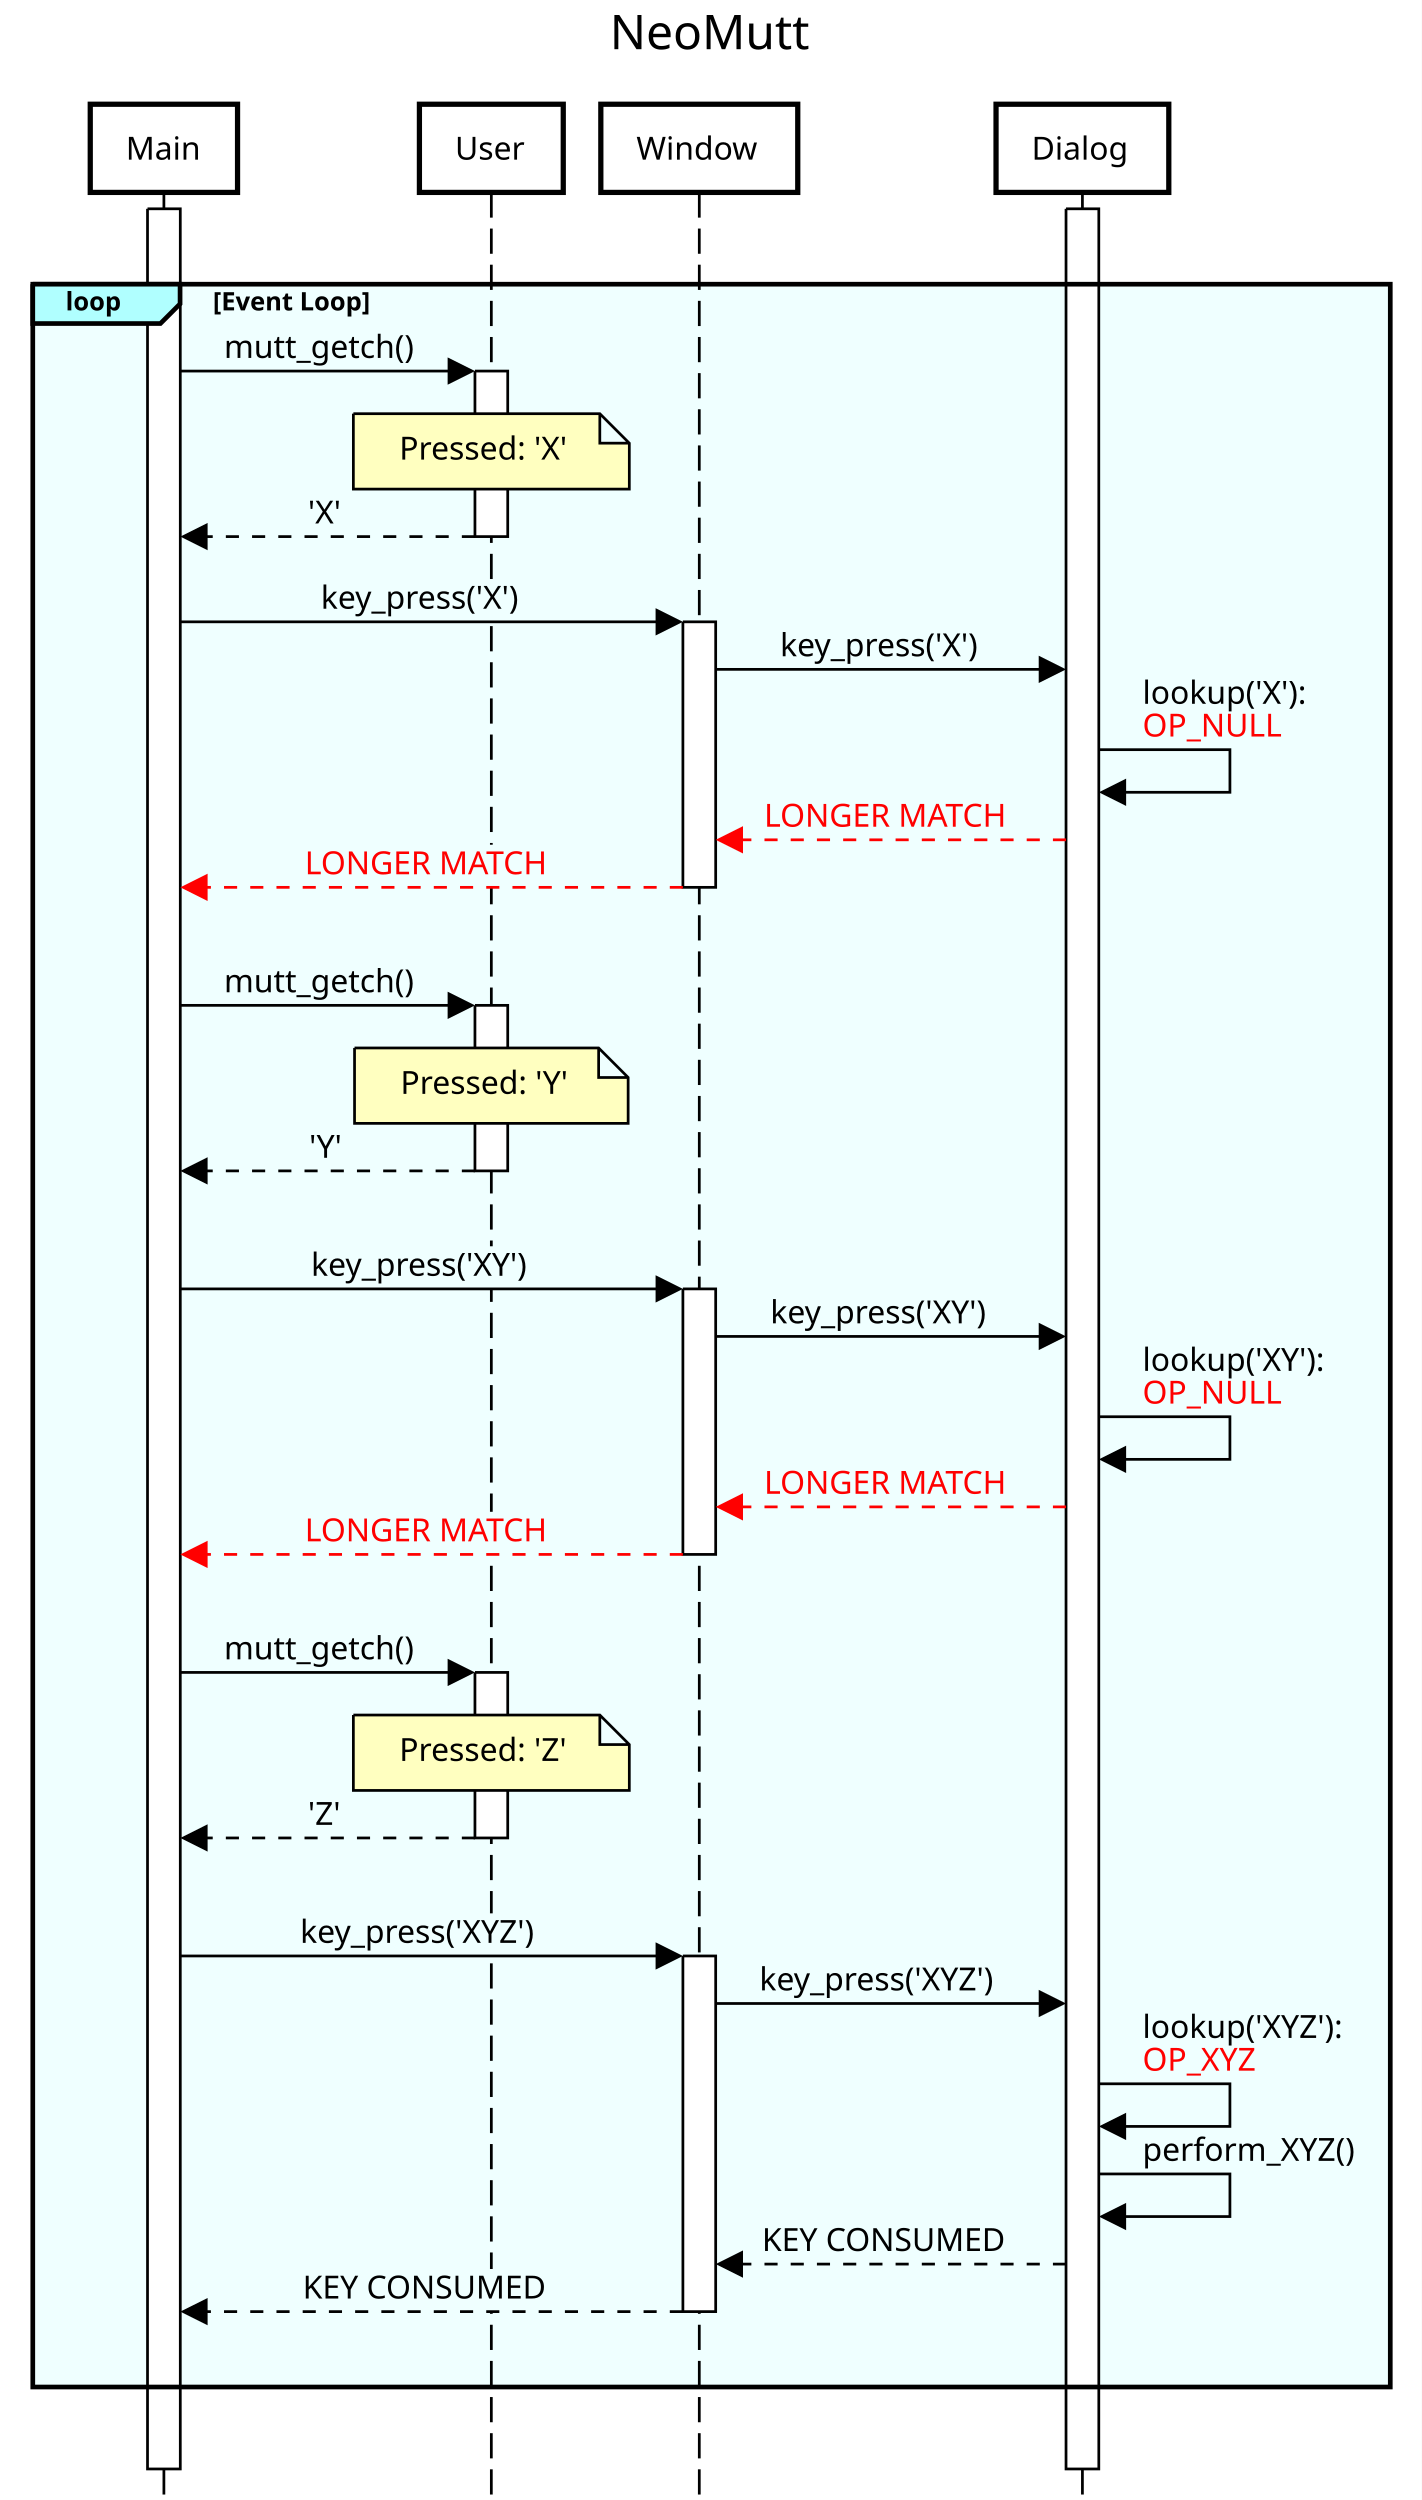
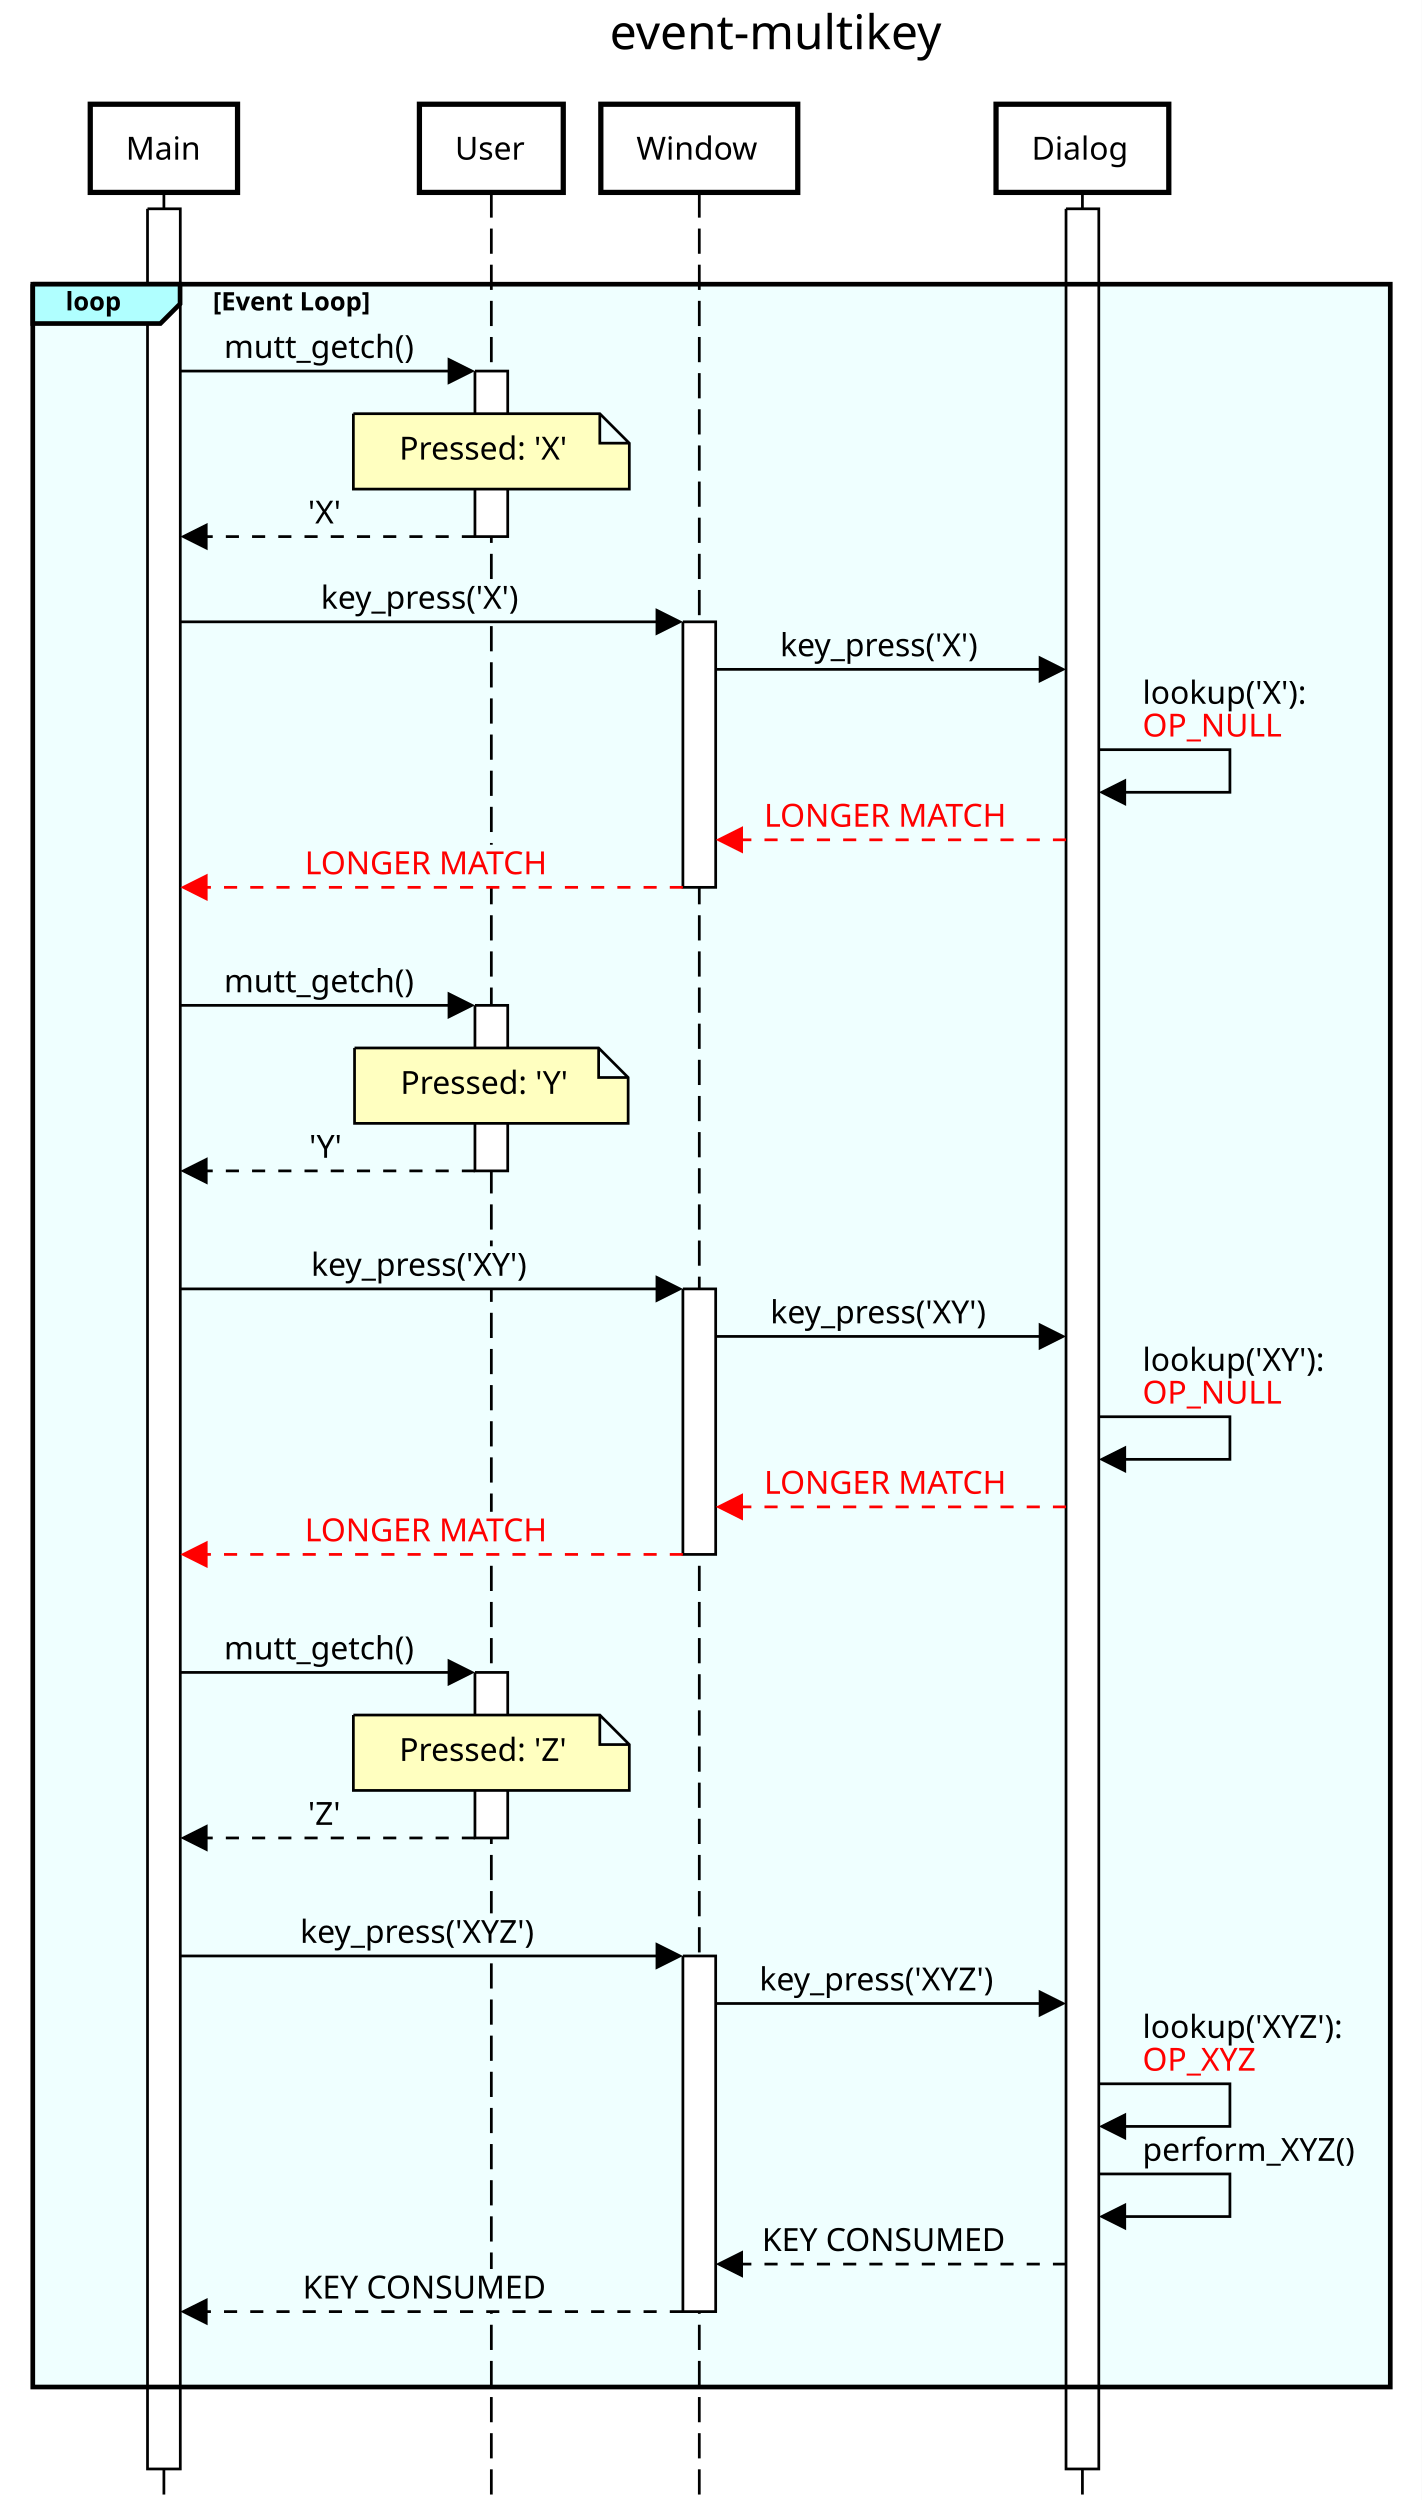
<svg xmlns="http://www.w3.org/2000/svg" version="1.1" width="654" height="1150">
  <defs />
  <g>
    <g />
    <g />
    <g />
    <g />
    <g />
    <g />
    <g />
    <g />
    <g />
    <g />
    <g />
    <g />
    <g />
    <g />
    <g />
    <g />
    <g />
    <g />
    <g />
    <g />
    <g />
    <g />
    <g />
    <g />
    <g />
    <g />
    <g />
    <g />
    <g />
    <g />
    <g />
    <g />
    <g>
      <rect fill="white" stroke="none" x="0" y="0" width="654" height="1150" />
    </g>
    <g>
-       <text fill="black" stroke="none" font-family="sans-serif" font-size="16.5pt" font-style="normal" font-weight="normal" text-decoration="normal" x="280.479" y="22.618" text-anchor="start" dominant-baseline="alphabetic" xml:space="preserve">NeoMutt</text>
+       <text fill="black" stroke="none" font-family="sans-serif" font-size="16.5pt" font-style="normal" font-weight="normal" text-decoration="normal" x="280.479" y="22.618" text-anchor="start" dominant-baseline="alphabetic" xml:space="preserve">event-multikey</text>
    </g>
    <g>
      <rect fill="rgb(239,255,255)" stroke="none" x="15.079" y="130.732" width="624.45" height="967.295" />
    </g>
    <g>
      <path fill="none" stroke="black" paint-order="fill stroke markers" d=" M 75.393 88.512 L 75.393 1150.803" stroke-miterlimit="10" stroke-width="1.257" stroke-dasharray="11.599,5.026" />
      <path fill="none" stroke="black" paint-order="fill stroke markers" d=" M 226.015 88.512 L 226.015 1150.803" stroke-miterlimit="10" stroke-width="1.257" stroke-dasharray="11.599,5.026" />
      <path fill="none" stroke="black" paint-order="fill stroke markers" d=" M 321.673 88.512 L 321.673 1150.803" stroke-miterlimit="10" stroke-width="1.257" stroke-dasharray="11.599,5.026" />
      <path fill="none" stroke="black" paint-order="fill stroke markers" d=" M 497.912 88.512 L 497.912 1150.803" stroke-miterlimit="10" stroke-width="1.257" stroke-dasharray="11.599,5.026" />
    </g>
    <g>
      <path fill="none" stroke="none" />
      <g>
        <path fill="white" stroke="black" paint-order="fill stroke markers" d=" M 41.516 47.95 L 109.27 47.95 L 109.27 88.512 L 41.516 88.512 L 41.516 47.95 Z" stroke-miterlimit="10" stroke-width="2.413" stroke-dasharray="" />
      </g>
      <g>
        <text fill="black" stroke="none" font-family="sans-serif" font-size="11pt" font-style="normal" font-weight="normal" text-decoration="normal" x="57.877" y="73.433" text-anchor="start" dominant-baseline="alphabetic" xml:space="preserve">Main</text>
      </g>
      <path fill="none" stroke="none" />
      <g>
        <path fill="white" stroke="black" paint-order="fill stroke markers" d=" M 192.93 47.95 L 259.1 47.95 L 259.1 88.512 L 192.93 88.512 L 192.93 47.95 Z" stroke-miterlimit="10" stroke-width="2.413" stroke-dasharray="" />
      </g>
      <g>
        <text fill="black" stroke="none" font-family="sans-serif" font-size="11pt" font-style="normal" font-weight="normal" text-decoration="normal" x="209.29" y="73.433" text-anchor="start" dominant-baseline="alphabetic" xml:space="preserve">User</text>
      </g>
      <path fill="none" stroke="none" />
      <g>
        <path fill="white" stroke="black" paint-order="fill stroke markers" d=" M 276.38 47.95 L 366.967 47.95 L 366.967 88.512 L 276.38 88.512 L 276.38 47.95 Z" stroke-miterlimit="10" stroke-width="2.413" stroke-dasharray="" />
      </g>
      <g>
        <text fill="black" stroke="none" font-family="sans-serif" font-size="11pt" font-style="normal" font-weight="normal" text-decoration="normal" x="292.74" y="73.433" text-anchor="start" dominant-baseline="alphabetic" xml:space="preserve">Window</text>
      </g>
      <path fill="none" stroke="none" />
      <g>
        <path fill="white" stroke="black" paint-order="fill stroke markers" d=" M 458.177 47.95 L 537.647 47.95 L 537.647 88.512 L 458.177 88.512 L 458.177 47.95 Z" stroke-miterlimit="10" stroke-width="2.413" stroke-dasharray="" />
      </g>
      <g>
        <text fill="black" stroke="none" font-family="sans-serif" font-size="11pt" font-style="normal" font-weight="normal" text-decoration="normal" x="474.537" y="73.433" text-anchor="start" dominant-baseline="alphabetic" xml:space="preserve">Dialog</text>
      </g>
    </g>
    <g>
      <path fill="white" stroke="black" paint-order="fill stroke markers" d=" M 67.854 96.051 L 82.933 96.051 L 82.933 1135.724 L 67.854 1135.724 L 67.854 96.051" stroke-miterlimit="10" stroke-width="1.257" stroke-dasharray="" />
      <path fill="white" stroke="black" paint-order="fill stroke markers" d=" M 490.373 96.051 L 505.451 96.051 L 505.451 1135.724 L 490.373 1135.724 L 490.373 96.051" stroke-miterlimit="10" stroke-width="1.257" stroke-dasharray="" />
      <path fill="white" stroke="black" paint-order="fill stroke markers" d=" M 218.476 170.69 L 233.554 170.69 L 233.554 246.837 L 218.476 246.837 L 218.476 170.69" stroke-miterlimit="10" stroke-width="1.257" stroke-dasharray="" />
      <path fill="white" stroke="black" paint-order="fill stroke markers" d=" M 314.134 286.042 L 329.213 286.042 L 329.213 408.179 L 314.134 408.179 L 314.134 286.042" stroke-miterlimit="10" stroke-width="1.257" stroke-dasharray="" />
      <path fill="white" stroke="black" paint-order="fill stroke markers" d=" M 218.476 462.462 L 233.554 462.462 L 233.554 538.609 L 218.476 538.609 L 218.476 462.462" stroke-miterlimit="10" stroke-width="1.257" stroke-dasharray="" />
      <path fill="white" stroke="black" paint-order="fill stroke markers" d=" M 314.134 592.892 L 329.213 592.892 L 329.213 715.03 L 314.134 715.03 L 314.134 592.892" stroke-miterlimit="10" stroke-width="1.257" stroke-dasharray="" />
      <path fill="white" stroke="black" paint-order="fill stroke markers" d=" M 218.476 769.313 L 233.554 769.313 L 233.554 845.46 L 218.476 845.46 L 218.476 769.313" stroke-miterlimit="10" stroke-width="1.257" stroke-dasharray="" />
      <path fill="white" stroke="black" paint-order="fill stroke markers" d=" M 314.134 899.743 L 329.213 899.743 L 329.213 1063.346 L 314.134 1063.346 L 314.134 899.743" stroke-miterlimit="10" stroke-width="1.257" stroke-dasharray="" />
      <g>
        <g>
          <rect fill="rgb(239,255,255)" stroke="none" x="100.776" y="151.088" width="99.857" height="19.602" />
        </g>
        <text fill="black" stroke="none" font-family="sans-serif" font-size="11pt" font-style="normal" font-weight="normal" text-decoration="normal" x="103.037" y="164.659" text-anchor="start" dominant-baseline="alphabetic" xml:space="preserve">mutt_getch()</text>
      </g>
      <g>
        <path fill="none" stroke="black" paint-order="fill stroke markers" d=" M 82.933 170.69 L 215.963 170.69" stroke-miterlimit="10" stroke-width="1.257" stroke-dasharray="" />
        <g transform="translate(218.4756,170.6903) translate(-218.4756,-170.6903)">
          <path fill="black" stroke="none" paint-order="stroke fill markers" d=" M 205.91 164.408 L 218.476 170.69 L 205.91 176.973 Z" />
        </g>
      </g>
      <path fill="#ffffc0" stroke="black" paint-order="fill stroke markers" d=" M 162.547 190.293 L 275.913 190.293 L 289.483 203.863 L 289.483 224.973 L 162.547 224.973 L 162.547 190.293 M 275.913 190.293 L 275.913 203.863 L 289.483 203.863" stroke-miterlimit="10" stroke-width="1.257" stroke-dasharray="" />
      <g>
        <text fill="black" stroke="none" font-family="sans-serif" font-size="11pt" font-style="normal" font-weight="normal" text-decoration="normal" x="183.657" y="211.403" text-anchor="start" dominant-baseline="alphabetic" xml:space="preserve">Pressed: 'X'</text>
      </g>
      <g>
        <g>
          <rect fill="rgb(239,255,255)" stroke="none" x="139.384" y="227.235" width="22.64" height="19.602" />
        </g>
        <text fill="black" stroke="none" font-family="sans-serif" font-size="11pt" font-style="normal" font-weight="normal" text-decoration="normal" x="141.646" y="240.806" text-anchor="start" dominant-baseline="alphabetic" xml:space="preserve">'X'</text>
      </g>
      <g>
        <path fill="none" stroke="black" paint-order="fill stroke markers" d=" M 218.476 246.837 L 85.446 246.837" stroke-miterlimit="10" stroke-width="1.257" stroke-dasharray="6.031" />
        <g transform="translate(82.93257,246.8375) translate(-82.93257,-246.8375)">
          <path fill="black" stroke="none" paint-order="stroke fill markers" d=" M 95.498 240.555 L 82.933 246.837 L 95.498 253.12 Z" />
        </g>
      </g>
      <g>
        <g>
          <rect fill="rgb(239,255,255)" stroke="none" x="145.305" y="266.44" width="106.457" height="19.602" />
        </g>
        <text fill="black" stroke="none" font-family="sans-serif" font-size="11pt" font-style="normal" font-weight="normal" text-decoration="normal" x="147.567" y="280.011" text-anchor="start" dominant-baseline="alphabetic" xml:space="preserve">key_press('X')</text>
      </g>
      <g>
        <path fill="none" stroke="black" paint-order="fill stroke markers" d=" M 82.933 286.042 L 311.621 286.042" stroke-miterlimit="10" stroke-width="1.257" stroke-dasharray="" />
        <g transform="translate(314.1342,286.042) translate(-314.1342,-286.042)">
          <path fill="black" stroke="none" paint-order="stroke fill markers" d=" M 301.569 279.759 L 314.134 286.042 L 301.569 292.325 Z" />
        </g>
      </g>
      <g>
        <g>
          <rect fill="rgb(239,255,255)" stroke="none" x="356.564" y="288.304" width="106.457" height="19.602" />
        </g>
        <text fill="black" stroke="none" font-family="sans-serif" font-size="11pt" font-style="normal" font-weight="normal" text-decoration="normal" x="358.826" y="301.875" text-anchor="start" dominant-baseline="alphabetic" xml:space="preserve">key_press('X')</text>
      </g>
      <g>
        <path fill="none" stroke="black" paint-order="fill stroke markers" d=" M 329.213 307.906 L 487.859 307.906" stroke-miterlimit="10" stroke-width="1.257" stroke-dasharray="" />
        <g transform="translate(490.3725,307.906) translate(-490.3725,-307.906)">
          <path fill="black" stroke="none" paint-order="stroke fill markers" d=" M 477.807 301.623 L 490.373 307.906 L 477.807 314.189 Z" />
        </g>
      </g>
      <g>
        <g>
          <rect fill="rgb(239,255,255)" stroke="none" x="523.294" y="310.168" width="87.74" height="19.602" />
        </g>
        <g>
          <rect fill="rgb(239,255,255)" stroke="none" x="523.294" y="325.246" width="70.307" height="19.602" />
        </g>
        <text fill="black" stroke="none" font-family="sans-serif" font-size="11pt" font-style="normal" font-weight="normal" text-decoration="normal" x="525.556" y="323.739" text-anchor="start" dominant-baseline="alphabetic" xml:space="preserve">lookup('X'):</text>
        <text fill="red" stroke="none" font-family="sans-serif" font-size="11pt" font-style="normal" font-weight="normal" text-decoration="normal" x="525.556" y="338.817" text-anchor="start" dominant-baseline="alphabetic" xml:space="preserve">OP_NULL</text>
      </g>
      <g>
        <path fill="none" stroke="black" paint-order="fill stroke markers" d=" M 505.451 344.849 L 565.766 344.849 L 565.766 364.451 L 507.964 364.451" stroke-miterlimit="10" stroke-width="1.257" stroke-dasharray="" />
        <g transform="translate(505.4512,364.451) translate(-505.4512,-364.451)">
          <path fill="black" stroke="none" paint-order="stroke fill markers" d=" M 518.017 358.168 L 505.451 364.451 L 518.017 370.734 Z" />
        </g>
      </g>
      <g>
        <g>
          <rect fill="rgb(239,255,255)" stroke="none" x="349.214" y="366.713" width="121.157" height="19.602" />
        </g>
        <text fill="red" stroke="none" font-family="sans-serif" font-size="11pt" font-style="normal" font-weight="normal" text-decoration="normal" x="351.476" y="380.284" text-anchor="start" dominant-baseline="alphabetic" xml:space="preserve">LONGER MATCH</text>
      </g>
      <g>
        <path fill="none" stroke="red" paint-order="fill stroke markers" d=" M 490.373 386.315 L 331.726 386.315" stroke-miterlimit="10" stroke-width="1.257" stroke-dasharray="6.031" />
        <g transform="translate(329.2128,386.315) translate(-329.2128,-386.315)">
          <path fill="red" stroke="none" paint-order="stroke fill markers" d=" M 341.778 380.032 L 329.213 386.315 L 341.778 392.598 Z" />
        </g>
      </g>
      <g>
        <g>
          <rect fill="rgb(239,255,255)" stroke="none" x="137.955" y="388.577" width="121.157" height="19.602" />
        </g>
        <text fill="red" stroke="none" font-family="sans-serif" font-size="11pt" font-style="normal" font-weight="normal" text-decoration="normal" x="140.217" y="402.148" text-anchor="start" dominant-baseline="alphabetic" xml:space="preserve">LONGER MATCH</text>
      </g>
      <g>
        <path fill="none" stroke="red" paint-order="fill stroke markers" d=" M 314.134 408.179 L 85.446 408.179" stroke-miterlimit="10" stroke-width="1.257" stroke-dasharray="6.031" />
        <g transform="translate(82.93257,408.179) translate(-82.93257,-408.179)">
          <path fill="red" stroke="none" paint-order="stroke fill markers" d=" M 95.498 401.896 L 82.933 408.179 L 95.498 414.462 Z" />
        </g>
      </g>
      <g>
        <g>
          <rect fill="rgb(239,255,255)" stroke="none" x="100.776" y="442.86" width="99.857" height="19.602" />
        </g>
        <text fill="black" stroke="none" font-family="sans-serif" font-size="11pt" font-style="normal" font-weight="normal" text-decoration="normal" x="103.037" y="456.431" text-anchor="start" dominant-baseline="alphabetic" xml:space="preserve">mutt_getch()</text>
      </g>
      <g>
        <path fill="none" stroke="black" paint-order="fill stroke markers" d=" M 82.933 462.462 L 215.963 462.462" stroke-miterlimit="10" stroke-width="1.257" stroke-dasharray="" />
        <g transform="translate(218.4756,462.4622) translate(-218.4756,-462.4622)">
          <path fill="black" stroke="none" paint-order="stroke fill markers" d=" M 205.91 456.179 L 218.476 462.462 L 205.91 468.745 Z" />
        </g>
      </g>
      <path fill="#ffffc0" stroke="black" paint-order="fill stroke markers" d=" M 163.088 482.064 L 275.371 482.064 L 288.942 495.635 L 288.942 516.745 L 163.088 516.745 L 163.088 482.064 M 275.371 482.064 L 275.371 495.635 L 288.942 495.635" stroke-miterlimit="10" stroke-width="1.257" stroke-dasharray="" />
      <g>
        <text fill="black" stroke="none" font-family="sans-serif" font-size="11pt" font-style="normal" font-weight="normal" text-decoration="normal" x="184.198" y="503.175" text-anchor="start" dominant-baseline="alphabetic" xml:space="preserve">Pressed: 'Y'</text>
      </g>
      <g>
        <g>
          <rect fill="rgb(239,255,255)" stroke="none" x="139.926" y="519.007" width="21.557" height="19.602" />
        </g>
        <text fill="black" stroke="none" font-family="sans-serif" font-size="11pt" font-style="normal" font-weight="normal" text-decoration="normal" x="142.187" y="532.578" text-anchor="start" dominant-baseline="alphabetic" xml:space="preserve">'Y'</text>
      </g>
      <g>
        <path fill="none" stroke="black" paint-order="fill stroke markers" d=" M 218.476 538.609 L 85.446 538.609" stroke-miterlimit="10" stroke-width="1.257" stroke-dasharray="6.031" />
        <g transform="translate(82.93257,538.6093) translate(-82.93257,-538.6093)">
          <path fill="black" stroke="none" paint-order="stroke fill markers" d=" M 95.498 532.327 L 82.933 538.609 L 95.498 544.892 Z" />
        </g>
      </g>
      <g>
        <g>
          <rect fill="rgb(239,255,255)" stroke="none" x="140.822" y="573.29" width="115.424" height="19.602" />
        </g>
        <text fill="black" stroke="none" font-family="sans-serif" font-size="11pt" font-style="normal" font-weight="normal" text-decoration="normal" x="143.083" y="586.861" text-anchor="start" dominant-baseline="alphabetic" xml:space="preserve">key_press('XY')</text>
      </g>
      <g>
        <path fill="none" stroke="black" paint-order="fill stroke markers" d=" M 82.933 592.892 L 311.621 592.892" stroke-miterlimit="10" stroke-width="1.257" stroke-dasharray="" />
        <g transform="translate(314.1342,592.8925) translate(-314.1342,-592.8925)">
          <path fill="black" stroke="none" paint-order="stroke fill markers" d=" M 301.569 586.61 L 314.134 592.892 L 301.569 599.175 Z" />
        </g>
      </g>
      <g>
        <g>
          <rect fill="rgb(239,255,255)" stroke="none" x="352.081" y="595.154" width="115.424" height="19.602" />
        </g>
        <text fill="black" stroke="none" font-family="sans-serif" font-size="11pt" font-style="normal" font-weight="normal" text-decoration="normal" x="354.343" y="608.725" text-anchor="start" dominant-baseline="alphabetic" xml:space="preserve">key_press('XY')</text>
      </g>
      <g>
        <path fill="none" stroke="black" paint-order="fill stroke markers" d=" M 329.213 614.757 L 487.859 614.757" stroke-miterlimit="10" stroke-width="1.257" stroke-dasharray="" />
        <g transform="translate(490.3725,614.7565) translate(-490.3725,-614.7565)">
          <path fill="black" stroke="none" paint-order="stroke fill markers" d=" M 477.807 608.474 L 490.373 614.757 L 477.807 621.039 Z" />
        </g>
      </g>
      <g>
        <g>
          <rect fill="rgb(239,255,255)" stroke="none" x="523.294" y="617.018" width="96.707" height="19.602" />
        </g>
        <g>
          <rect fill="rgb(239,255,255)" stroke="none" x="523.294" y="632.097" width="70.307" height="19.602" />
        </g>
        <text fill="black" stroke="none" font-family="sans-serif" font-size="11pt" font-style="normal" font-weight="normal" text-decoration="normal" x="525.556" y="630.589" text-anchor="start" dominant-baseline="alphabetic" xml:space="preserve">lookup('XY'):</text>
        <text fill="red" stroke="none" font-family="sans-serif" font-size="11pt" font-style="normal" font-weight="normal" text-decoration="normal" x="525.556" y="645.668" text-anchor="start" dominant-baseline="alphabetic" xml:space="preserve">OP_NULL</text>
      </g>
      <g>
        <path fill="none" stroke="black" paint-order="fill stroke markers" d=" M 505.451 651.699 L 565.766 651.699 L 565.766 671.301 L 507.964 671.301" stroke-miterlimit="10" stroke-width="1.257" stroke-dasharray="" />
        <g transform="translate(505.4512,671.3015) translate(-505.4512,-671.3015)">
          <path fill="black" stroke="none" paint-order="stroke fill markers" d=" M 518.017 665.019 L 505.451 671.301 L 518.017 677.584 Z" />
        </g>
      </g>
      <g>
        <g>
          <rect fill="rgb(239,255,255)" stroke="none" x="349.214" y="673.563" width="121.157" height="19.602" />
        </g>
        <text fill="red" stroke="none" font-family="sans-serif" font-size="11pt" font-style="normal" font-weight="normal" text-decoration="normal" x="351.476" y="687.134" text-anchor="start" dominant-baseline="alphabetic" xml:space="preserve">LONGER MATCH</text>
      </g>
      <g>
        <path fill="none" stroke="red" paint-order="fill stroke markers" d=" M 490.373 693.166 L 331.726 693.166" stroke-miterlimit="10" stroke-width="1.257" stroke-dasharray="6.031" />
        <g transform="translate(329.2128,693.1655) translate(-329.2128,-693.1655)">
          <path fill="red" stroke="none" paint-order="stroke fill markers" d=" M 341.778 686.883 L 329.213 693.166 L 341.778 699.448 Z" />
        </g>
      </g>
      <g>
        <g>
          <rect fill="rgb(239,255,255)" stroke="none" x="137.955" y="695.427" width="121.157" height="19.602" />
        </g>
        <text fill="red" stroke="none" font-family="sans-serif" font-size="11pt" font-style="normal" font-weight="normal" text-decoration="normal" x="140.217" y="708.998" text-anchor="start" dominant-baseline="alphabetic" xml:space="preserve">LONGER MATCH</text>
      </g>
      <g>
        <path fill="none" stroke="red" paint-order="fill stroke markers" d=" M 314.134 715.03 L 85.446 715.03" stroke-miterlimit="10" stroke-width="1.257" stroke-dasharray="6.031" />
        <g transform="translate(82.93257,715.0295) translate(-82.93257,-715.0295)">
          <path fill="red" stroke="none" paint-order="stroke fill markers" d=" M 95.498 708.747 L 82.933 715.03 L 95.498 721.312 Z" />
        </g>
      </g>
      <g>
        <g>
          <rect fill="rgb(239,255,255)" stroke="none" x="100.776" y="749.71" width="99.857" height="19.602" />
        </g>
        <text fill="black" stroke="none" font-family="sans-serif" font-size="11pt" font-style="normal" font-weight="normal" text-decoration="normal" x="103.037" y="763.281" text-anchor="start" dominant-baseline="alphabetic" xml:space="preserve">mutt_getch()</text>
      </g>
      <g>
        <path fill="none" stroke="black" paint-order="fill stroke markers" d=" M 82.933 769.313 L 215.963 769.313" stroke-miterlimit="10" stroke-width="1.257" stroke-dasharray="" />
        <g transform="translate(218.4756,769.3127) translate(-218.4756,-769.3127)">
          <path fill="black" stroke="none" paint-order="stroke fill markers" d=" M 205.91 763.03 L 218.476 769.313 L 205.91 775.595 Z" />
        </g>
      </g>
      <path fill="#ffffc0" stroke="black" paint-order="fill stroke markers" d=" M 162.547 788.915 L 275.913 788.915 L 289.483 802.486 L 289.483 823.596 L 162.547 823.596 L 162.547 788.915 M 275.913 788.915 L 275.913 802.486 L 289.483 802.486" stroke-miterlimit="10" stroke-width="1.257" stroke-dasharray="" />
      <g>
        <text fill="black" stroke="none" font-family="sans-serif" font-size="11pt" font-style="normal" font-weight="normal" text-decoration="normal" x="183.657" y="810.025" text-anchor="start" dominant-baseline="alphabetic" xml:space="preserve">Pressed: 'Z'</text>
      </g>
      <g>
        <g>
          <rect fill="rgb(239,255,255)" stroke="none" x="139.384" y="825.858" width="22.64" height="19.602" />
        </g>
        <text fill="black" stroke="none" font-family="sans-serif" font-size="11pt" font-style="normal" font-weight="normal" text-decoration="normal" x="141.646" y="839.428" text-anchor="start" dominant-baseline="alphabetic" xml:space="preserve">'Z'</text>
      </g>
      <g>
        <path fill="none" stroke="black" paint-order="fill stroke markers" d=" M 218.476 845.46 L 85.446 845.46" stroke-miterlimit="10" stroke-width="1.257" stroke-dasharray="6.031" />
        <g transform="translate(82.93257,845.4599) translate(-82.93257,-845.4599)">
          <path fill="black" stroke="none" paint-order="stroke fill markers" d=" M 95.498 839.177 L 82.933 845.46 L 95.498 851.743 Z" />
        </g>
      </g>
      <g>
        <g>
          <rect fill="rgb(239,255,255)" stroke="none" x="135.797" y="880.141" width="125.474" height="19.602" />
        </g>
        <text fill="black" stroke="none" font-family="sans-serif" font-size="11pt" font-style="normal" font-weight="normal" text-decoration="normal" x="138.058" y="893.712" text-anchor="start" dominant-baseline="alphabetic" xml:space="preserve">key_press('XYZ')</text>
      </g>
      <g>
        <path fill="none" stroke="black" paint-order="fill stroke markers" d=" M 82.933 899.743 L 311.621 899.743" stroke-miterlimit="10" stroke-width="1.257" stroke-dasharray="" />
        <g transform="translate(314.1342,899.743) translate(-314.1342,-899.743)">
          <path fill="black" stroke="none" paint-order="stroke fill markers" d=" M 301.569 893.46 L 314.134 899.743 L 301.569 906.026 Z" />
        </g>
      </g>
      <g>
        <g>
          <rect fill="rgb(239,255,255)" stroke="none" x="347.056" y="902.005" width="125.474" height="19.602" />
        </g>
        <text fill="black" stroke="none" font-family="sans-serif" font-size="11pt" font-style="normal" font-weight="normal" text-decoration="normal" x="349.318" y="915.576" text-anchor="start" dominant-baseline="alphabetic" xml:space="preserve">key_press('XYZ')</text>
      </g>
      <g>
        <path fill="none" stroke="black" paint-order="fill stroke markers" d=" M 329.213 921.607 L 487.859 921.607" stroke-miterlimit="10" stroke-width="1.257" stroke-dasharray="" />
        <g transform="translate(490.3725,921.607) translate(-490.3725,-921.607)">
          <path fill="black" stroke="none" paint-order="stroke fill markers" d=" M 477.807 915.324 L 490.373 921.607 L 477.807 927.89 Z" />
        </g>
      </g>
      <g>
        <g>
          <rect fill="rgb(239,255,255)" stroke="none" x="523.294" y="923.869" width="106.757" height="19.602" />
        </g>
        <g>
          <rect fill="rgb(239,255,255)" stroke="none" x="523.294" y="938.947" width="61.324" height="19.602" />
        </g>
        <text fill="black" stroke="none" font-family="sans-serif" font-size="11pt" font-style="normal" font-weight="normal" text-decoration="normal" x="525.556" y="937.44" text-anchor="start" dominant-baseline="alphabetic" xml:space="preserve">lookup('XYZ'):</text>
        <text fill="red" stroke="none" font-family="sans-serif" font-size="11pt" font-style="normal" font-weight="normal" text-decoration="normal" x="525.556" y="952.518" text-anchor="start" dominant-baseline="alphabetic" xml:space="preserve">OP_XYZ</text>
      </g>
      <g>
        <path fill="none" stroke="black" paint-order="fill stroke markers" d=" M 505.451 958.55 L 565.766 958.55 L 565.766 978.152 L 507.964 978.152" stroke-miterlimit="10" stroke-width="1.257" stroke-dasharray="" />
        <g transform="translate(505.4512,978.152) translate(-505.4512,-978.152)">
          <path fill="black" stroke="none" paint-order="stroke fill markers" d=" M 518.017 971.869 L 505.451 978.152 L 518.017 984.435 Z" />
        </g>
      </g>
      <g>
        <g>
          <rect fill="rgb(239,255,255)" stroke="none" x="523.294" y="980.414" width="110.957" height="19.602" />
        </g>
        <text fill="black" stroke="none" font-family="sans-serif" font-size="11pt" font-style="normal" font-weight="normal" text-decoration="normal" x="525.556" y="993.985" text-anchor="start" dominant-baseline="alphabetic" xml:space="preserve">perform_XYZ()</text>
      </g>
      <g>
        <path fill="none" stroke="black" paint-order="fill stroke markers" d=" M 505.451 1000.016 L 565.766 1000.016 L 565.766 1019.618 L 507.964 1019.618" stroke-miterlimit="10" stroke-width="1.257" stroke-dasharray="" />
        <g transform="translate(505.4512,1019.618) translate(-505.4512,-1019.618)">
          <path fill="black" stroke="none" paint-order="stroke fill markers" d=" M 518.017 1013.335 L 505.451 1019.618 L 518.017 1025.901 Z" />
        </g>
      </g>
      <g>
        <g>
          <rect fill="rgb(239,255,255)" stroke="none" x="348.239" y="1021.88" width="123.107" height="19.602" />
        </g>
        <text fill="black" stroke="none" font-family="sans-serif" font-size="11pt" font-style="normal" font-weight="normal" text-decoration="normal" x="350.501" y="1035.451" text-anchor="start" dominant-baseline="alphabetic" xml:space="preserve">KEY CONSUMED</text>
      </g>
      <g>
        <path fill="none" stroke="black" paint-order="fill stroke markers" d=" M 490.373 1041.482 L 331.726 1041.482" stroke-miterlimit="10" stroke-width="1.257" stroke-dasharray="6.031" />
        <g transform="translate(329.2128,1041.482) translate(-329.2128,-1041.482)">
          <path fill="black" stroke="none" paint-order="stroke fill markers" d=" M 341.778 1035.2 L 329.213 1041.482 L 341.778 1047.765 Z" />
        </g>
      </g>
      <g>
        <g>
          <rect fill="rgb(239,255,255)" stroke="none" x="136.98" y="1043.744" width="123.107" height="19.602" />
        </g>
        <text fill="black" stroke="none" font-family="sans-serif" font-size="11pt" font-style="normal" font-weight="normal" text-decoration="normal" x="139.242" y="1057.315" text-anchor="start" dominant-baseline="alphabetic" xml:space="preserve">KEY CONSUMED</text>
      </g>
      <g>
        <path fill="none" stroke="black" paint-order="fill stroke markers" d=" M 314.134 1063.346 L 85.446 1063.346" stroke-miterlimit="10" stroke-width="1.257" stroke-dasharray="6.031" />
        <g transform="translate(82.93257,1063.346) translate(-82.93257,-1063.346)">
          <path fill="black" stroke="none" paint-order="stroke fill markers" d=" M 95.498 1057.064 L 82.933 1063.346 L 95.498 1069.629 Z" />
        </g>
      </g>
      <g>
        <g />
        <path fill="none" stroke="black" paint-order="fill stroke markers" d=" M 15.079 130.732 L 639.529 130.732 L 639.529 1098.027 L 15.079 1098.027 L 15.079 130.732 Z" stroke-miterlimit="10" stroke-width="2.154" stroke-dasharray="" />
        <path fill="#b0ffff" stroke="black" paint-order="fill stroke markers" d=" M 15.079 130.732 L 15.079 148.826 L 73.786 148.826 L 82.833 139.779 L 82.833 130.732 L 15.079 130.732" stroke-miterlimit="10" stroke-width="2.154" stroke-dasharray="" />
        <text fill="black" stroke="none" font-family="sans-serif" font-size="8.8pt" font-style="normal" font-weight="bold" text-decoration="normal" x="30.157" y="142.795" text-anchor="start" dominant-baseline="alphabetic" xml:space="preserve">loop</text>
        <text fill="black" stroke="none" font-family="sans-serif" font-size="8.8pt" font-style="normal" font-weight="bold" text-decoration="normal" x="97.912" y="142.795" text-anchor="start" dominant-baseline="alphabetic" xml:space="preserve">[Event Loop]</text>
      </g>
    </g>
  </g>
</svg>
